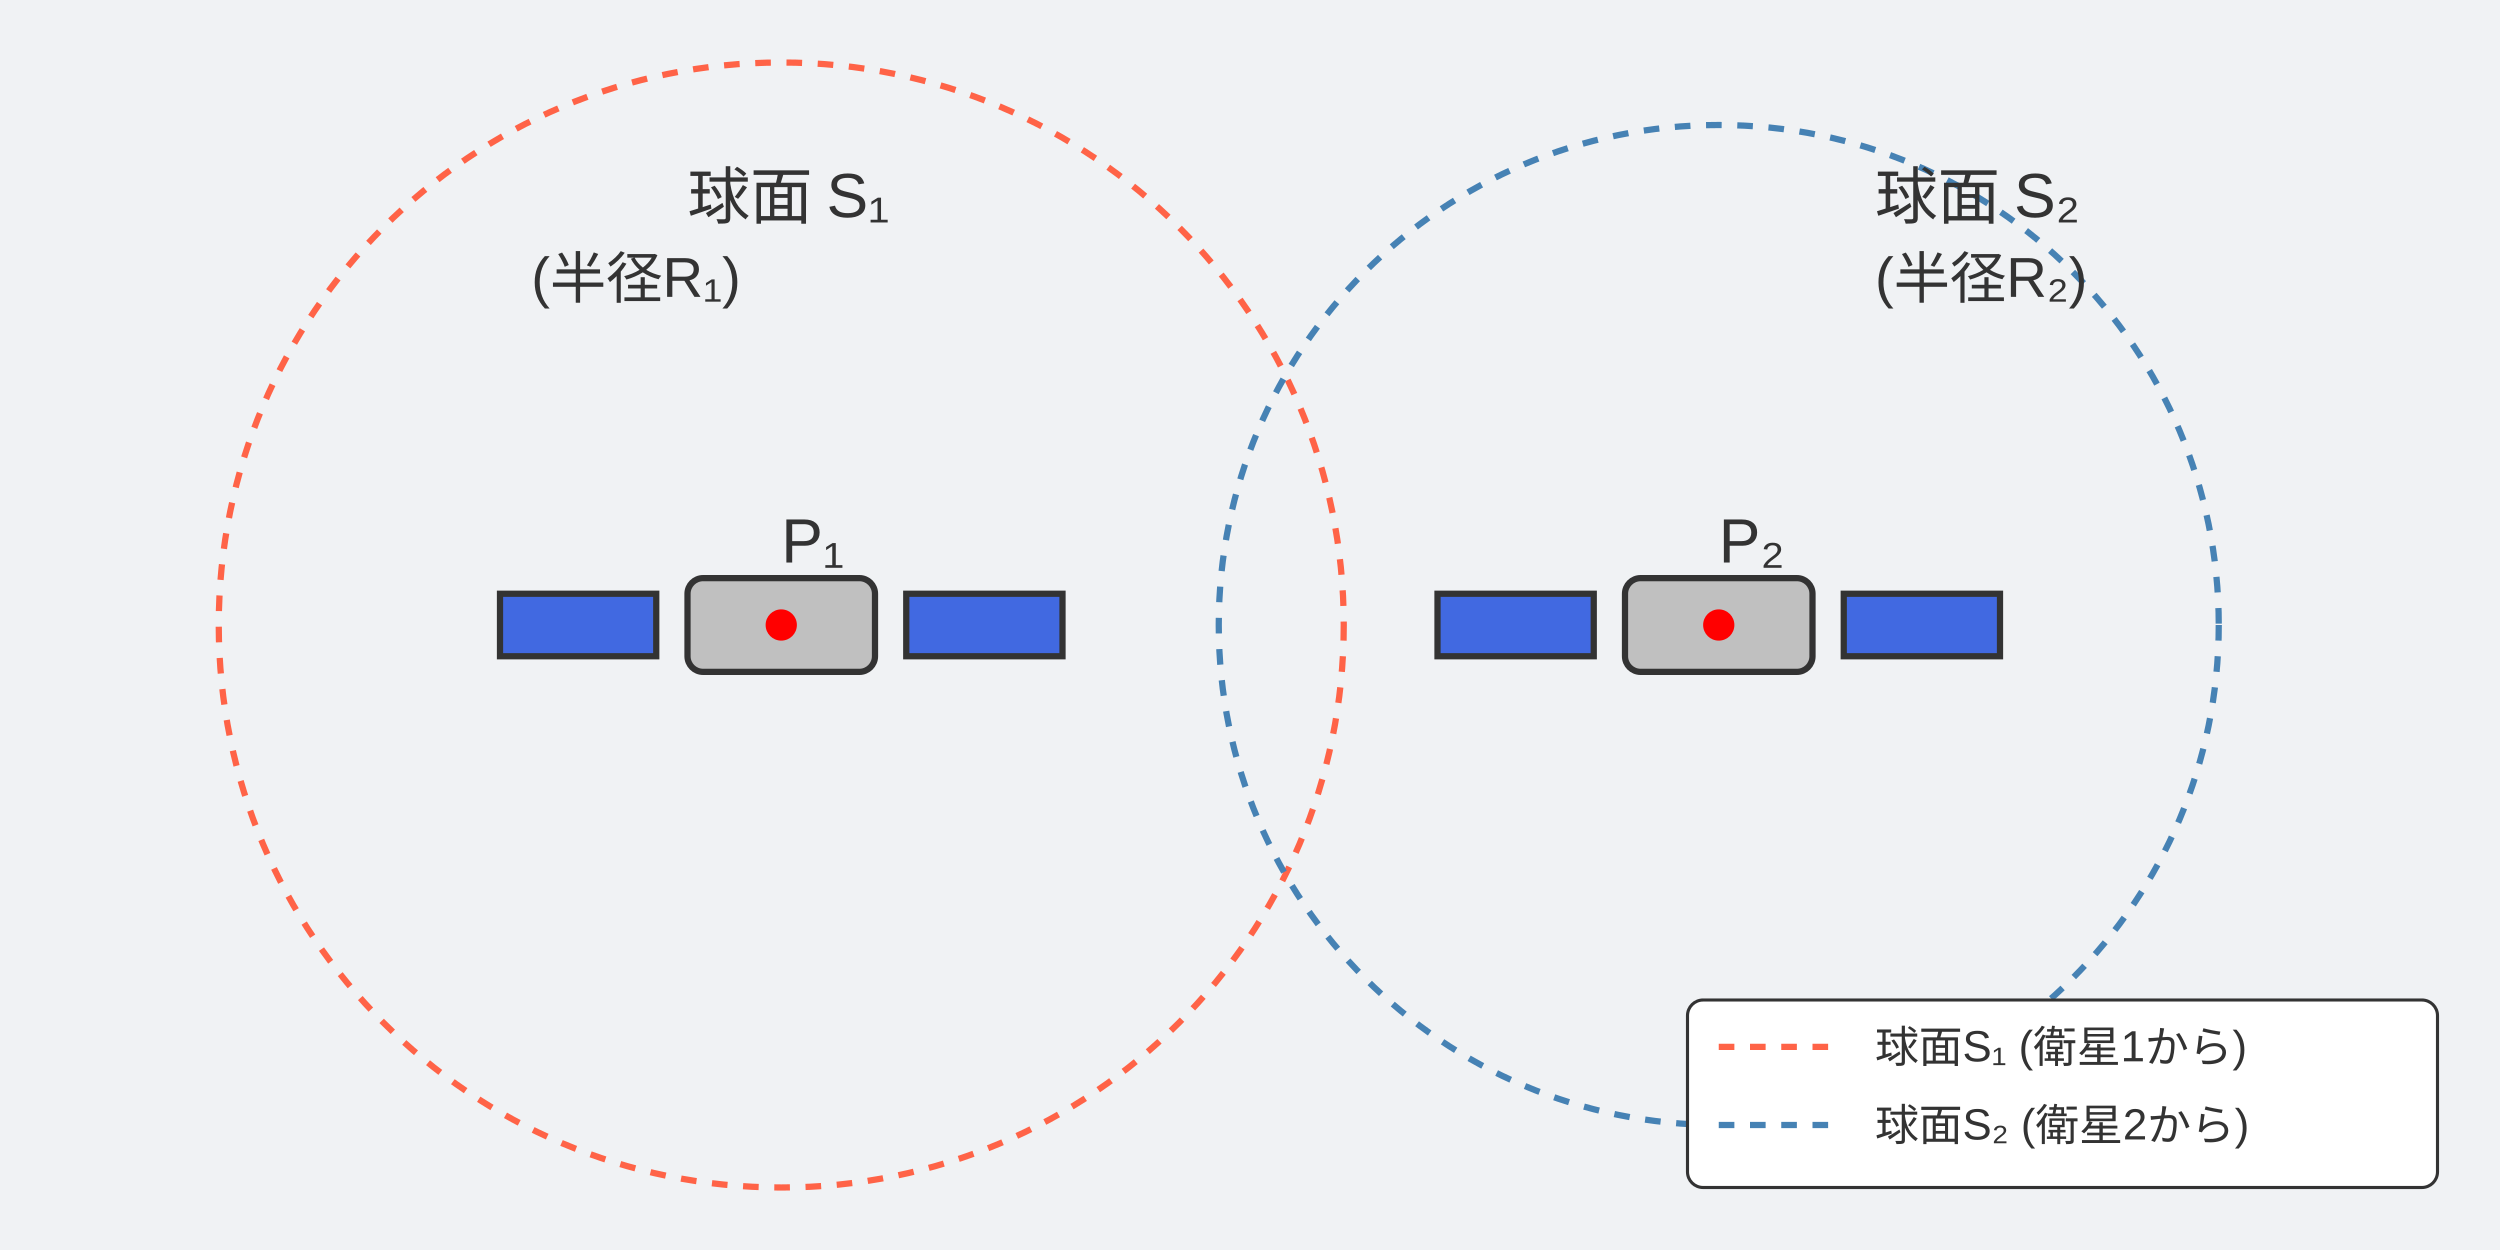
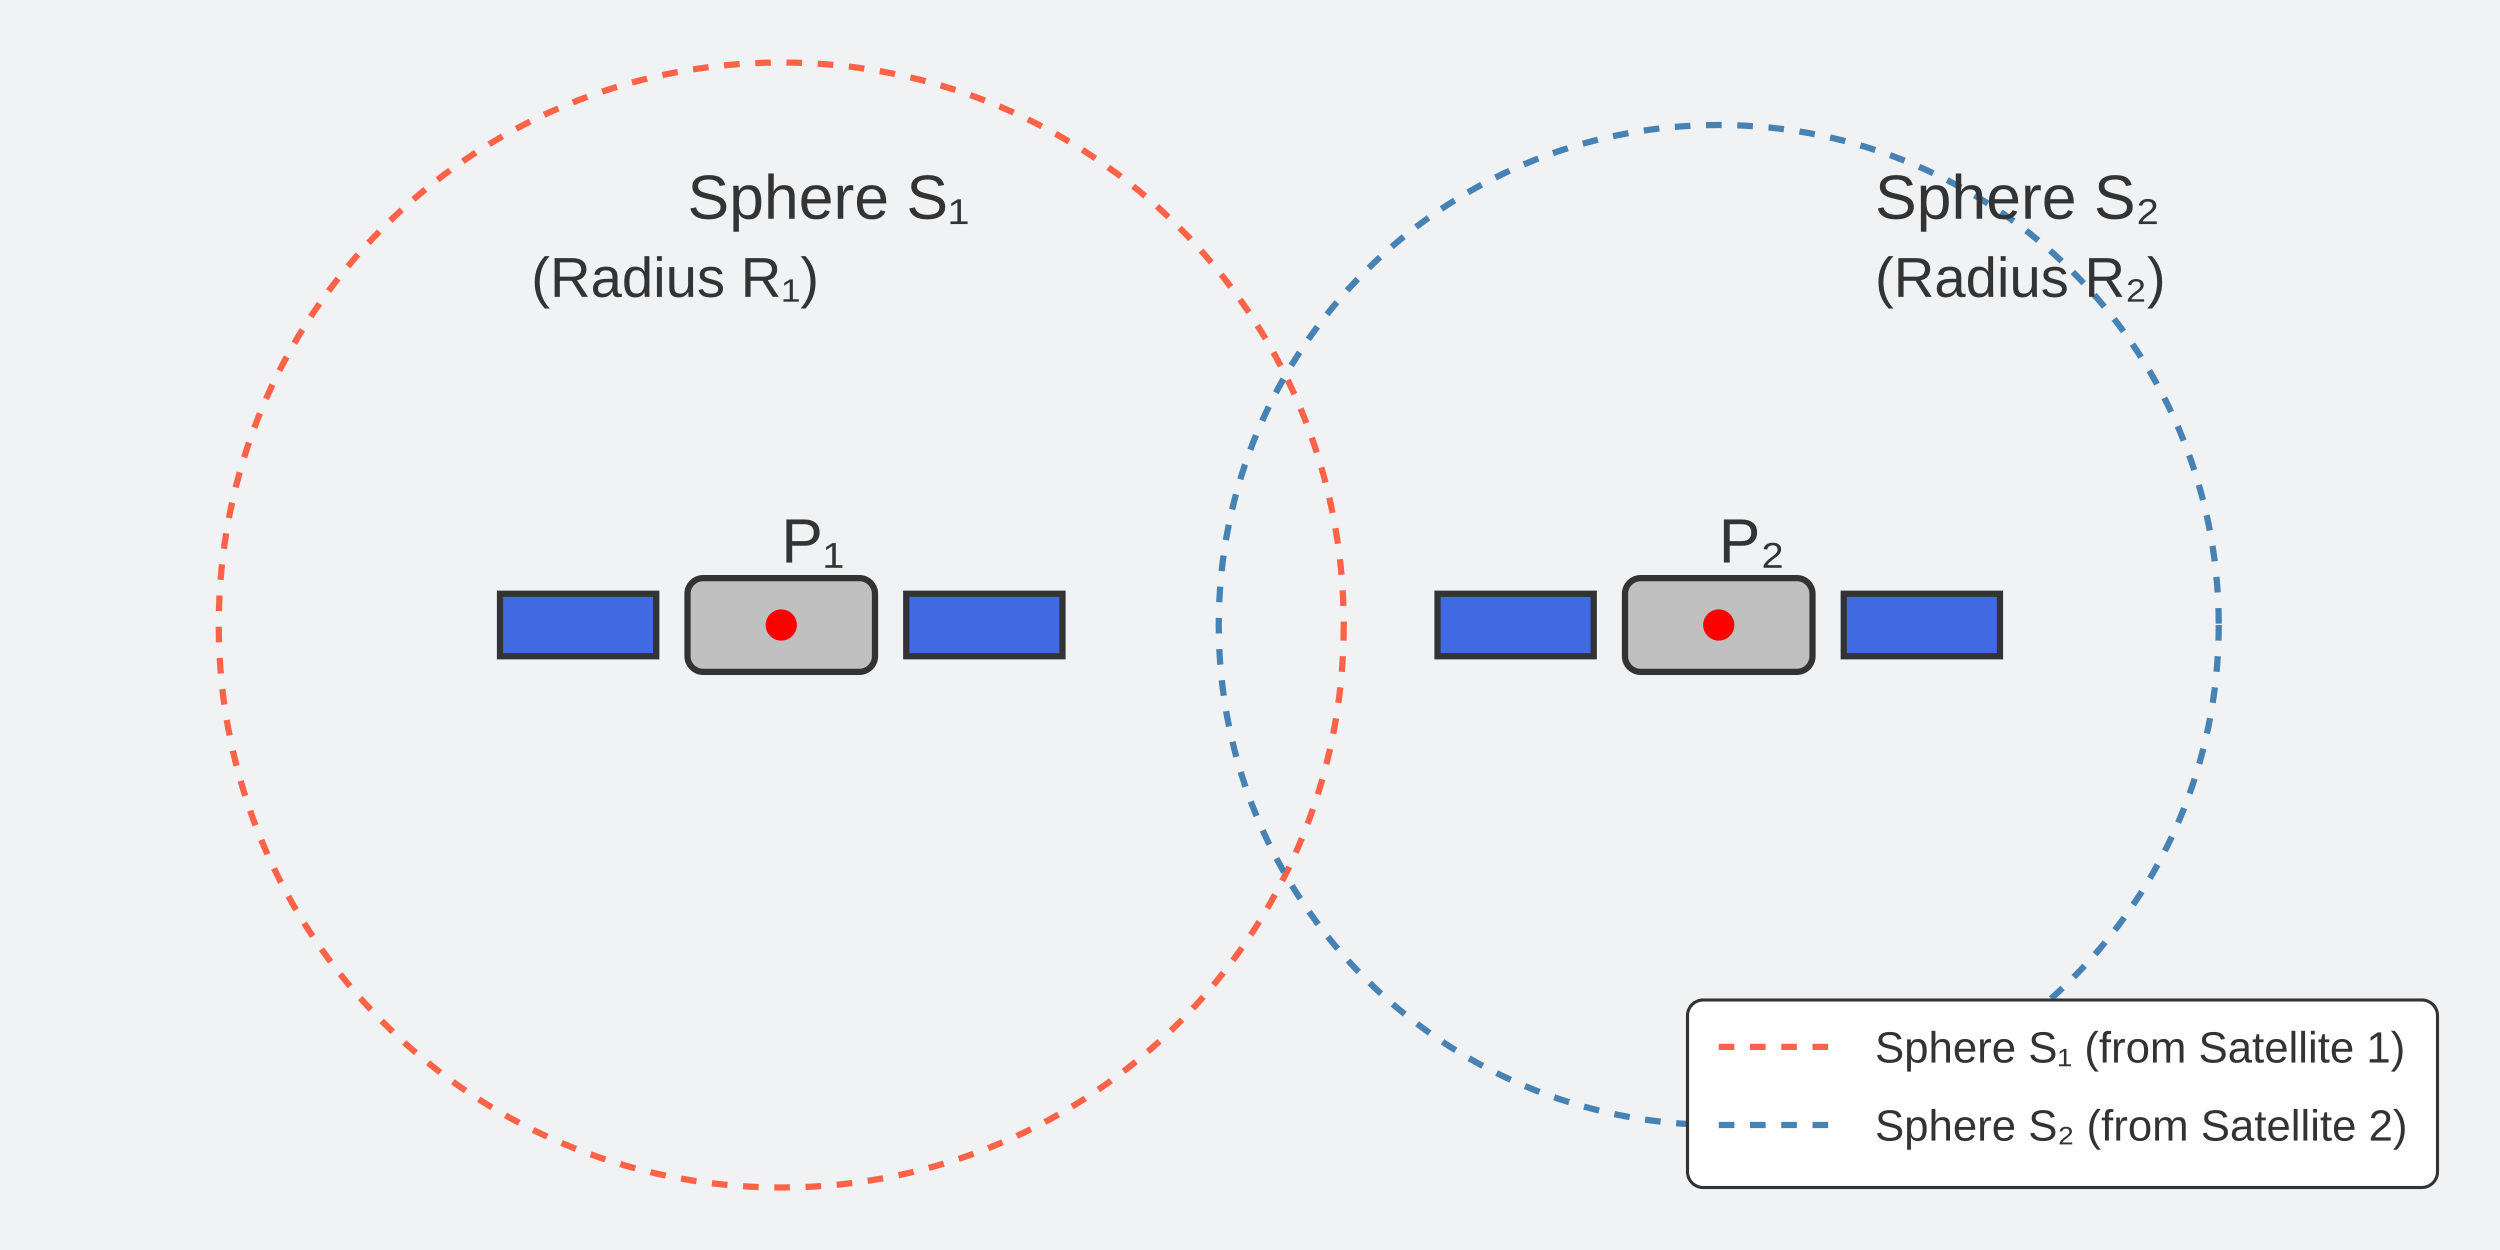
<svg xmlns="http://www.w3.org/2000/svg" viewBox="0 0 800 400">
  <rect width="800" height="400" fill="#f0f8ff" opacity="0.3" />
  <g transform="translate(250, 200)">
    <rect x="-30" y="-15" width="60" height="30" fill="#C0C0C0" stroke="#333" stroke-width="2" rx="5" ry="5" />
    <rect x="-90" y="-10" width="50" height="20" fill="#4169E1" stroke="#333" stroke-width="2" />
    <rect x="40" y="-10" width="50" height="20" fill="#4169E1" stroke="#333" stroke-width="2" />
  </g>
  <circle cx="250" cy="200" r="5" fill="red" />
  <text x="250" y="180" font-family="Arial" font-size="20" fill="#333">P₁</text>
  <g transform="translate(550, 200)">
    <rect x="-30" y="-15" width="60" height="30" fill="#C0C0C0" stroke="#333" stroke-width="2" rx="5" ry="5" />
    <rect x="-90" y="-10" width="50" height="20" fill="#4169E1" stroke="#333" stroke-width="2" />
    <rect x="40" y="-10" width="50" height="20" fill="#4169E1" stroke="#333" stroke-width="2" />
  </g>
  <circle cx="550" cy="200" r="5" fill="red" />
  <text x="550" y="180" font-family="Arial" font-size="20" fill="#333">P₂</text>
  <circle cx="250" cy="200" r="180" stroke="#FF6347" stroke-width="2" fill="none" stroke-dasharray="5,5" />
-   <text x="220" y="70" font-family="Arial" font-size="20" fill="#333">球面 S₁</text>
-   <text x="170" y="95" font-family="Arial" font-size="18" fill="#333">(半径R₁)</text>
+   <text x="220" y="70" font-family="Arial" font-size="20" fill="#333">Sphere S₁</text>
+   <text x="170" y="95" font-family="Arial" font-size="18" fill="#333">(Radius R₁)</text>
  <circle cx="550" cy="200" r="160" stroke="#4682B4" stroke-width="2" fill="none" stroke-dasharray="5,5" />
-   <text x="600" y="70" font-family="Arial" font-size="20" fill="#333">球面 S₂</text>
-   <text x="600" y="95" font-family="Arial" font-size="18" fill="#333">(半径R₂)</text>
+   <text x="600" y="70" font-family="Arial" font-size="20" fill="#333">Sphere S₂</text>
+   <text x="600" y="95" font-family="Arial" font-size="18" fill="#333">(Radius R₂)</text>
  <rect x="540" y="320" width="240" height="60" fill="white" stroke="#333" stroke-width="1" rx="5" ry="5" />
  <line x1="550" y1="335" x2="590" y2="335" stroke="#FF6347" stroke-width="2" stroke-dasharray="5,5" />
-   <text x="600" y="340" font-family="Arial" font-size="14" fill="#333">球面S₁ (衛星1から)</text>
+   <text x="600" y="340" font-family="Arial" font-size="14" fill="#333">Sphere S₁ (from Satellite 1)</text>
  <line x1="550" y1="360" x2="590" y2="360" stroke="#4682B4" stroke-width="2" stroke-dasharray="5,5" />
-   <text x="600" y="365" font-family="Arial" font-size="14" fill="#333">球面S₂ (衛星2から)</text>
+   <text x="600" y="365" font-family="Arial" font-size="14" fill="#333">Sphere S₂ (from Satellite 2)</text>
</svg>
